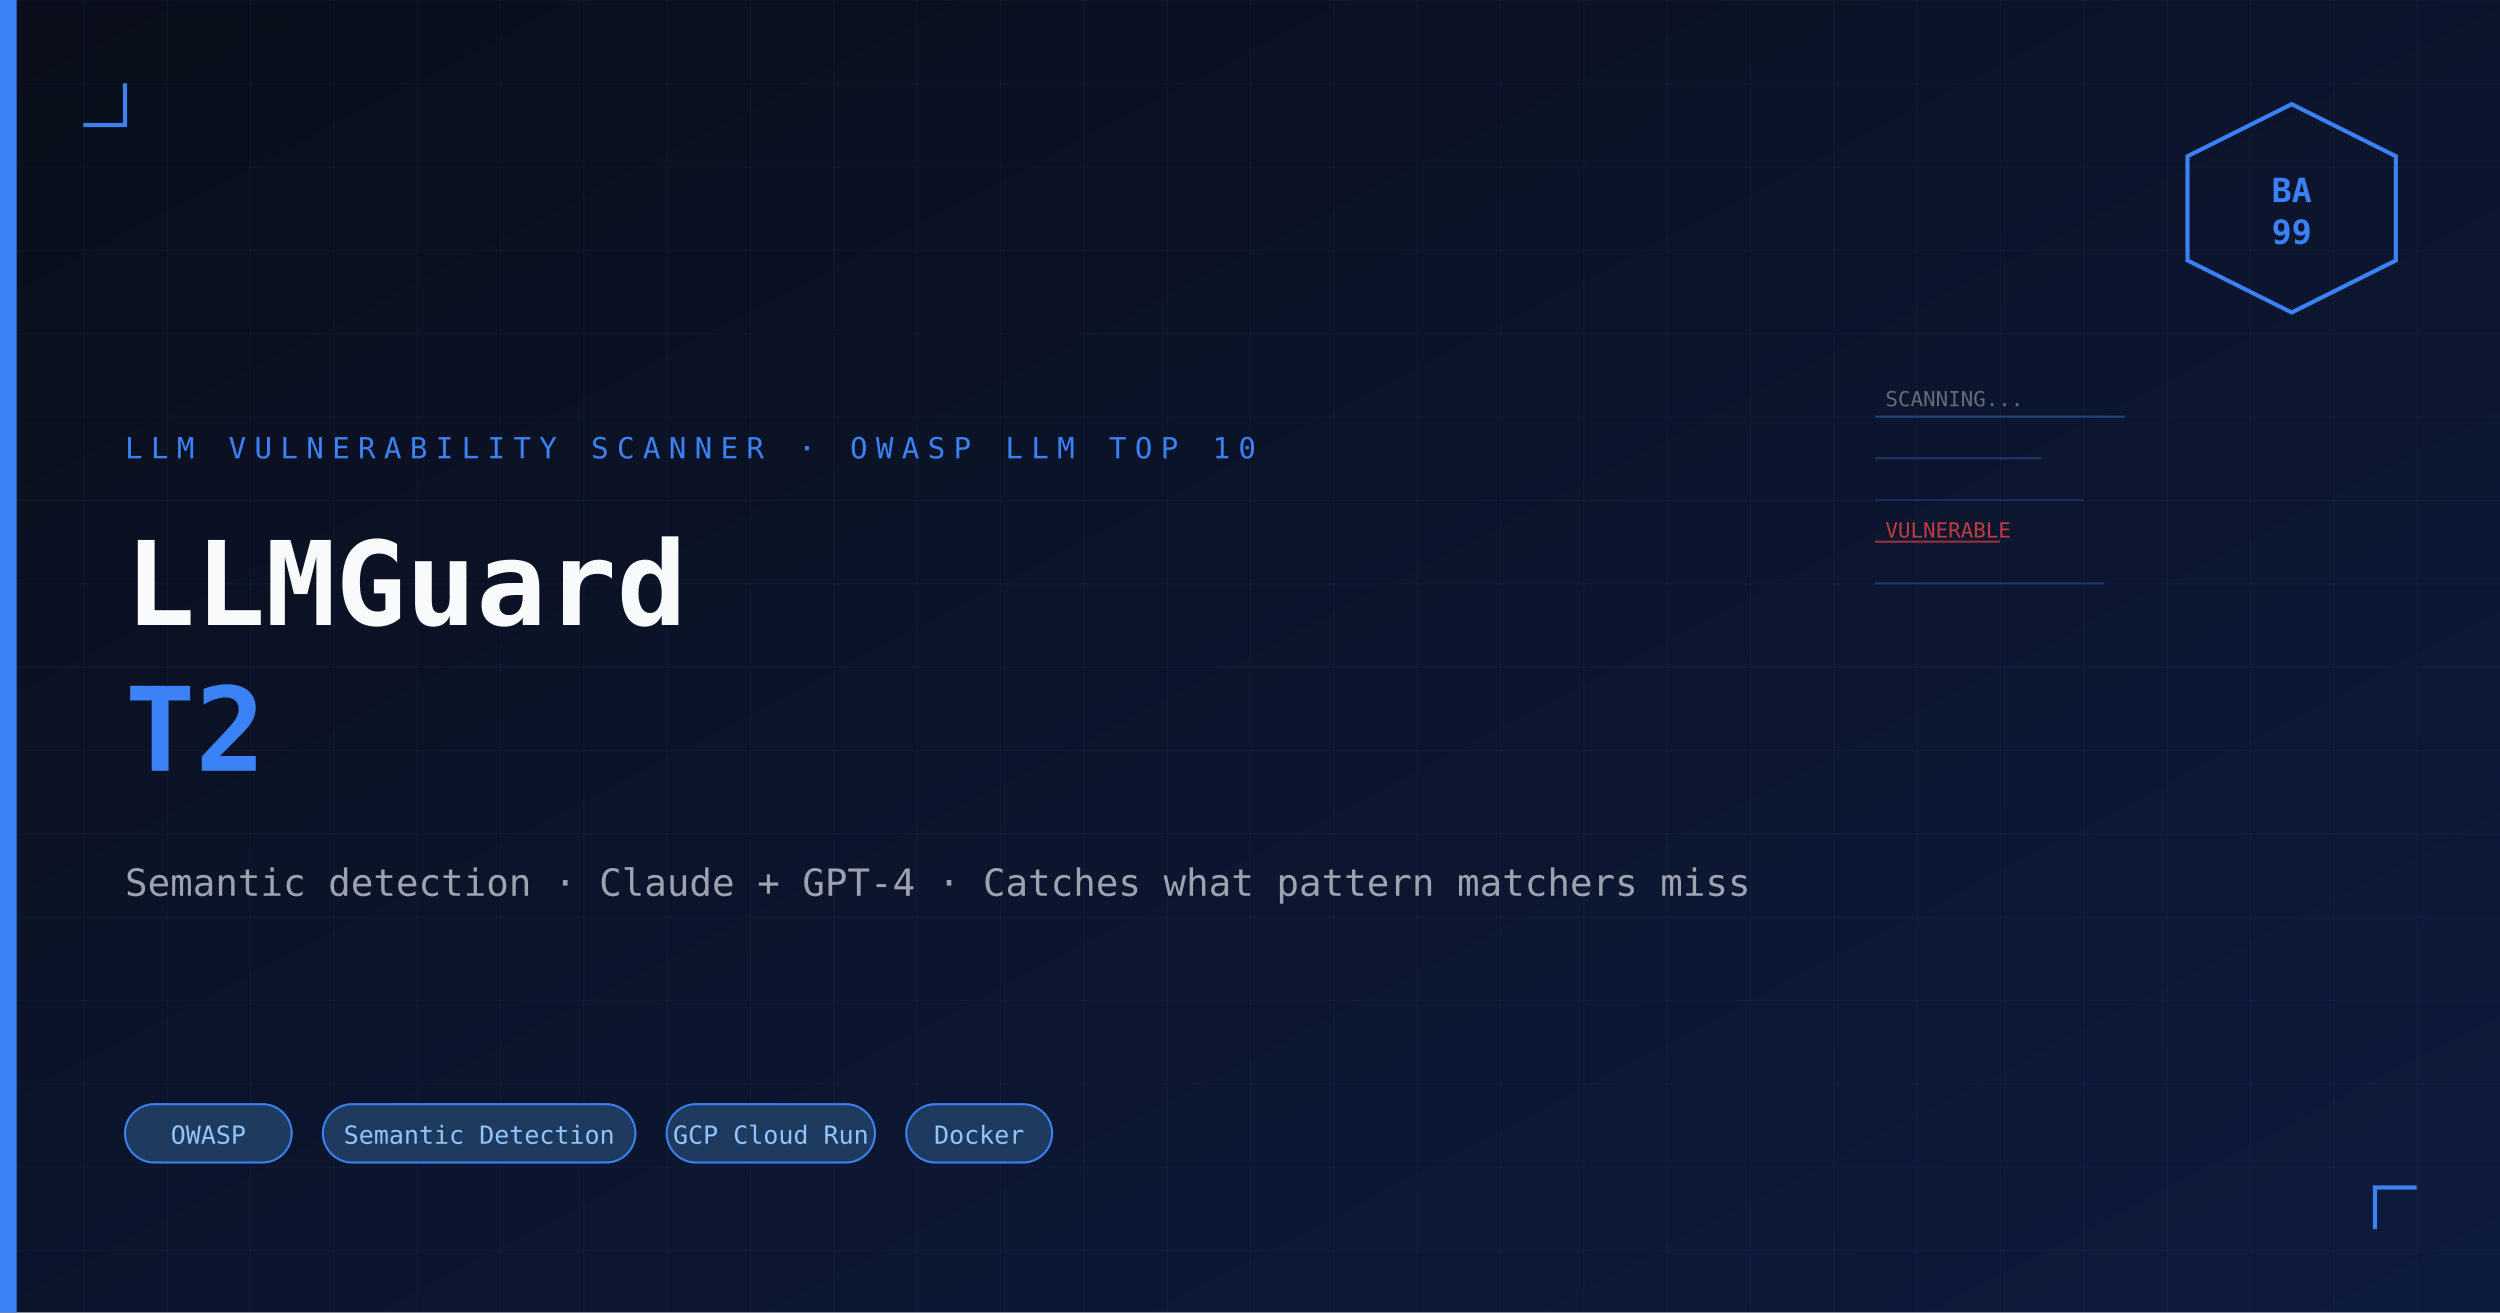
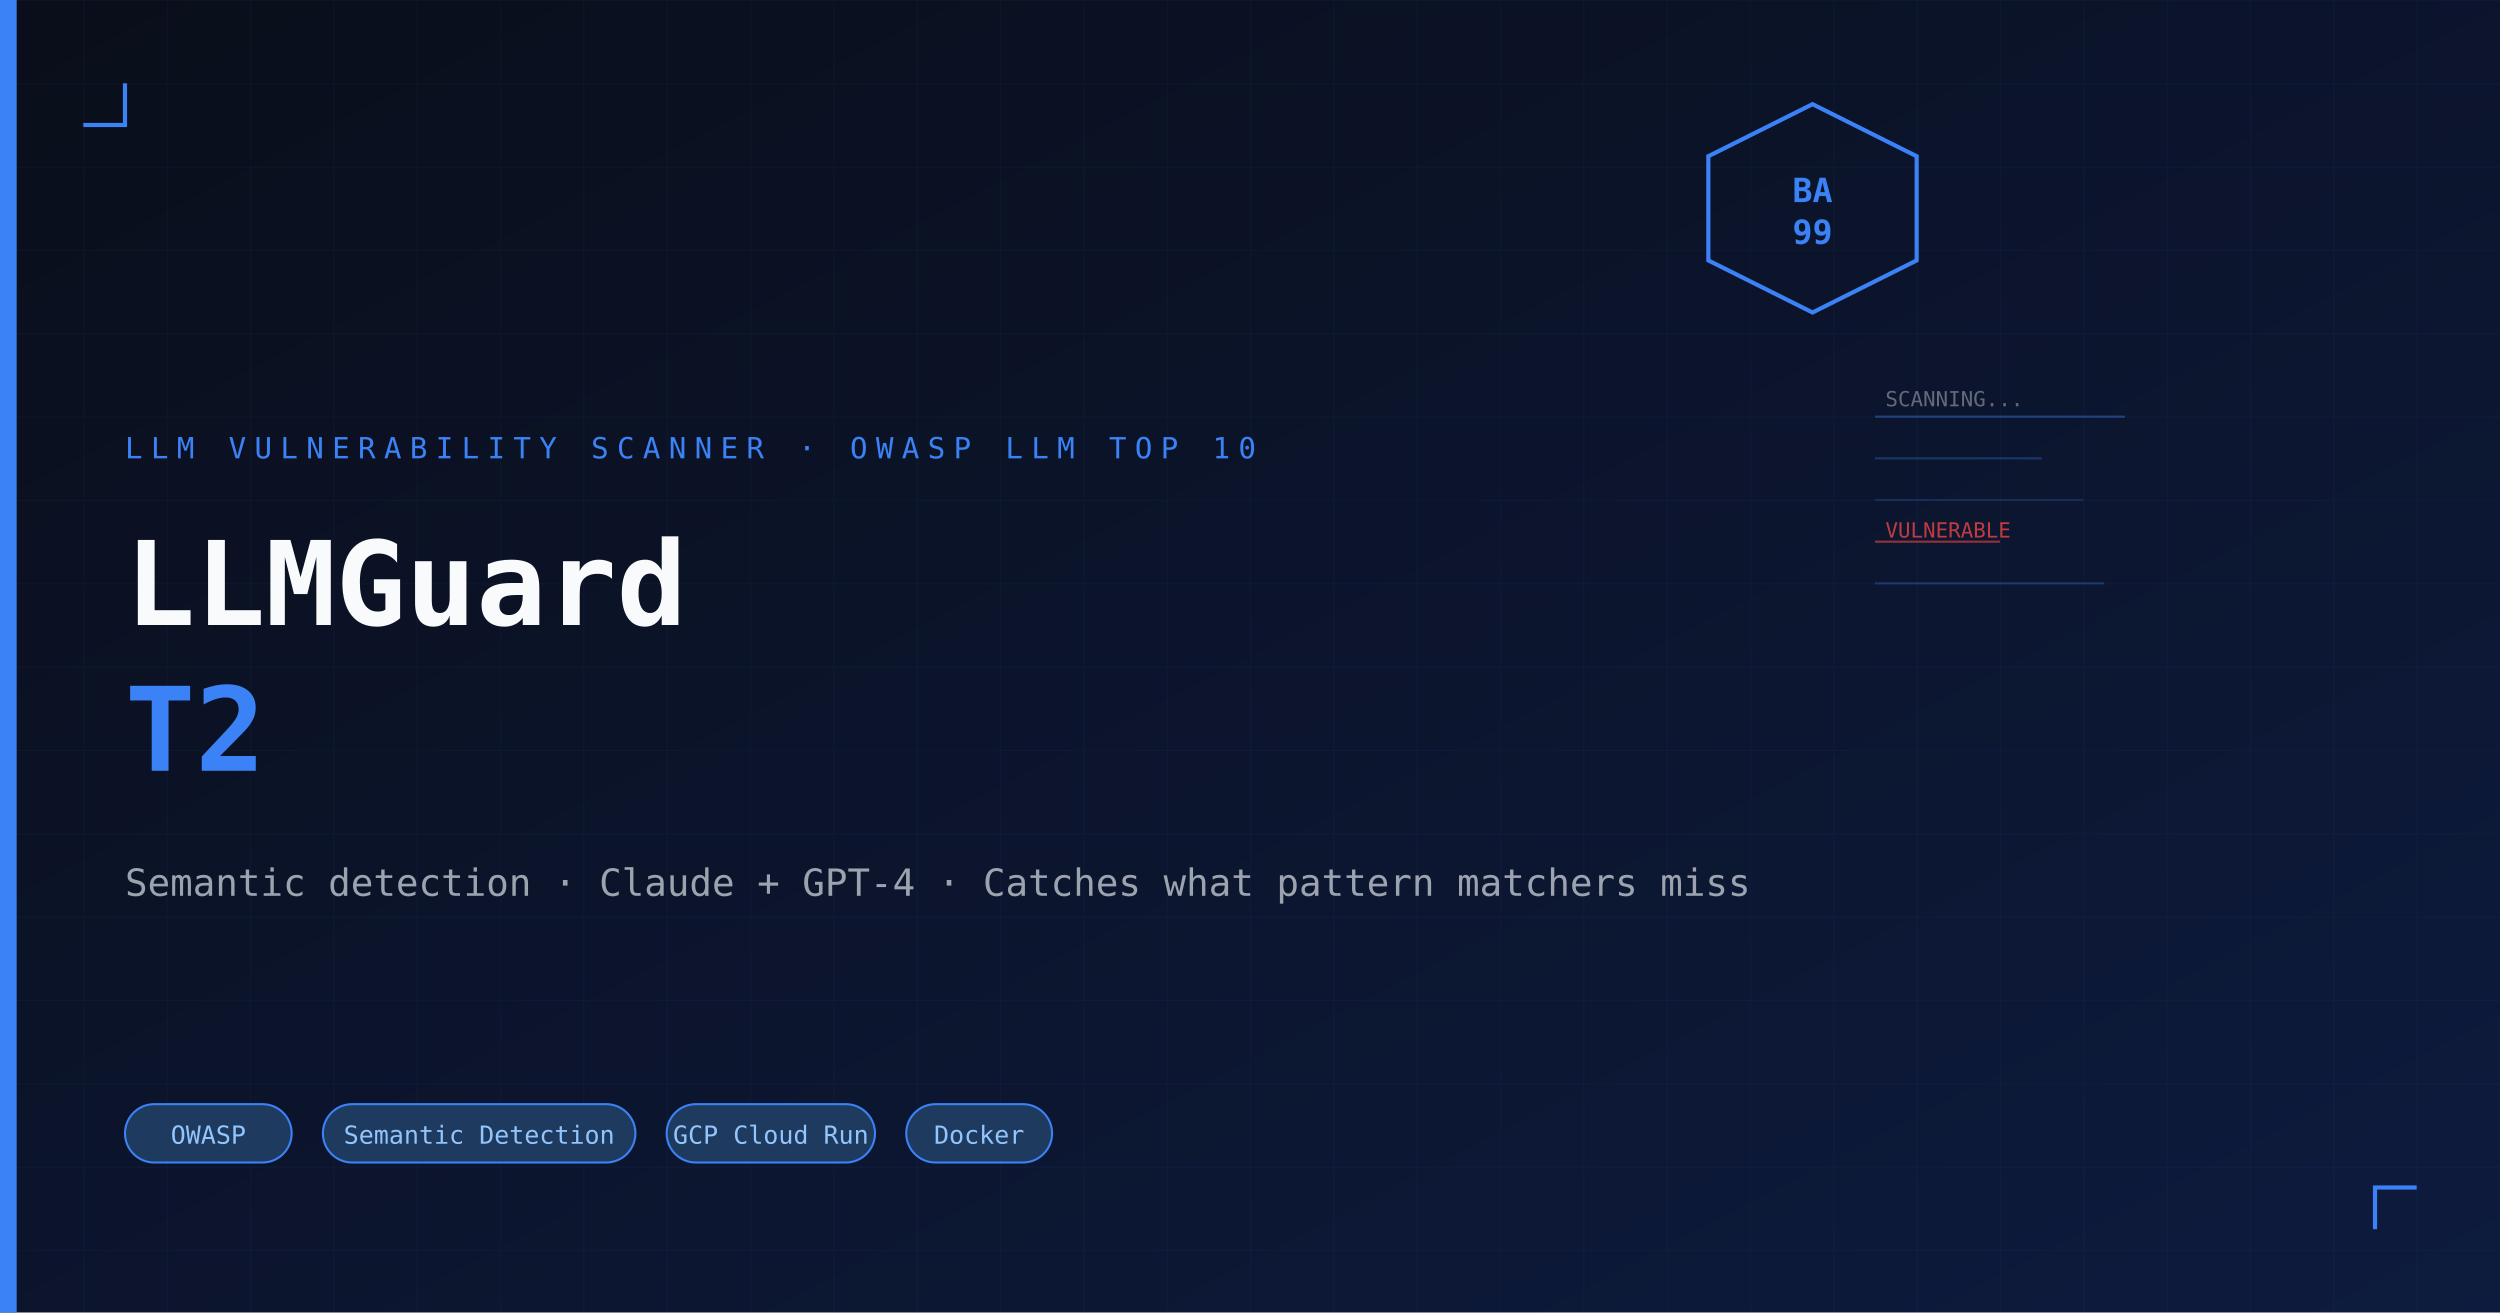
<svg xmlns="http://www.w3.org/2000/svg" viewBox="0 0 1200 630" width="1200" height="630">
  <defs>
    <linearGradient id="bg" x1="0%" y1="0%" x2="100%" y2="100%">
      <stop offset="0%" style="stop-color:#0A0E1A" />
      <stop offset="100%" style="stop-color:#0D1B3E" />
    </linearGradient>
    <pattern id="grid" width="40" height="40" patternUnits="userSpaceOnUse">
      <path d="M 40 0 L 0 0 0 40" fill="none" stroke="#3B82F6" stroke-width="0.3" opacity="0.15" />
    </pattern>
  </defs>
  <rect width="1200" height="630" fill="url(#bg)" />
  <rect width="1200" height="630" fill="url(#grid)" />
  <rect x="0" y="0" width="8" height="630" fill="#3B82F6" />
  <path d="M 60 40 L 60 60 L 40 60" fill="none" stroke="#3B82F6" stroke-width="2" />
  <path d="M 1140 590 L 1140 570 L 1160 570" fill="none" stroke="#3B82F6" stroke-width="2" />
-   <polygon points="1100,50 1150,75 1150,125 1100,150 1050,125 1050,75" fill="none" stroke="#3B82F6" stroke-width="2" />
-   <text x="1100" y="97" font-family="monospace" font-size="16" font-weight="bold" fill="#3B82F6" text-anchor="middle">BA</text>
-   <text x="1100" y="117" font-family="monospace" font-size="16" font-weight="bold" fill="#3B82F6" text-anchor="middle">99</text>
+   <polygon points="870,50 920,75 920,125 870,150 820,125 820,75" fill="none" stroke="#3B82F6" stroke-width="2" />
+   <text x="870" y="97" font-family="monospace" font-size="16" font-weight="bold" fill="#3B82F6" text-anchor="middle">BA</text>
+   <text x="870" y="117" font-family="monospace" font-size="16" font-weight="bold" fill="#3B82F6" text-anchor="middle">99</text>
  <line x1="900" y1="200" x2="1020" y2="200" stroke="#3B82F6" stroke-width="1" opacity="0.4" />
  <line x1="900" y1="220" x2="980" y2="220" stroke="#3B82F6" stroke-width="1" opacity="0.3" />
  <line x1="900" y1="240" x2="1000" y2="240" stroke="#3B82F6" stroke-width="1" opacity="0.2" />
  <line x1="900" y1="260" x2="960" y2="260" stroke="#EF4444" stroke-width="1" opacity="0.6" />
  <line x1="900" y1="280" x2="1010" y2="280" stroke="#3B82F6" stroke-width="1" opacity="0.3" />
  <text x="905" y="195" font-family="monospace" font-size="10" fill="#9CA3AF" opacity="0.6">SCANNING...</text>
  <text x="905" y="258" font-family="monospace" font-size="10" fill="#EF4444" opacity="0.8">VULNERABLE</text>
  <text x="60" y="220" font-family="monospace" font-size="14" fill="#3B82F6" letter-spacing="4">LLM VULNERABILITY SCANNER · OWASP LLM TOP 10</text>
  <text x="60" y="300" font-family="monospace" font-size="56" font-weight="bold" fill="#F9FAFB">LLMGuard</text>
  <text x="60" y="370" font-family="monospace" font-size="56" font-weight="bold" fill="#3B82F6">T2</text>
  <text x="60" y="430" font-family="monospace" font-size="18" fill="#9CA3AF">Semantic detection · Claude + GPT-4 · Catches what pattern matchers miss</text>
  <rect x="60" y="530" width="80" height="28" rx="14" fill="#1E3A5F" stroke="#3B82F6" stroke-width="1" />
  <text x="100" y="549" font-family="monospace" font-size="12" fill="#93C5FD" text-anchor="middle">OWASP</text>
  <rect x="155" y="530" width="150" height="28" rx="14" fill="#1E3A5F" stroke="#3B82F6" stroke-width="1" />
  <text x="230" y="549" font-family="monospace" font-size="12" fill="#93C5FD" text-anchor="middle">Semantic Detection</text>
  <rect x="320" y="530" width="100" height="28" rx="14" fill="#1E3A5F" stroke="#3B82F6" stroke-width="1" />
  <text x="370" y="549" font-family="monospace" font-size="12" fill="#93C5FD" text-anchor="middle">GCP Cloud Run</text>
  <rect x="435" y="530" width="70" height="28" rx="14" fill="#1E3A5F" stroke="#3B82F6" stroke-width="1" />
  <text x="470" y="549" font-family="monospace" font-size="12" fill="#93C5FD" text-anchor="middle">Docker</text>
</svg>
